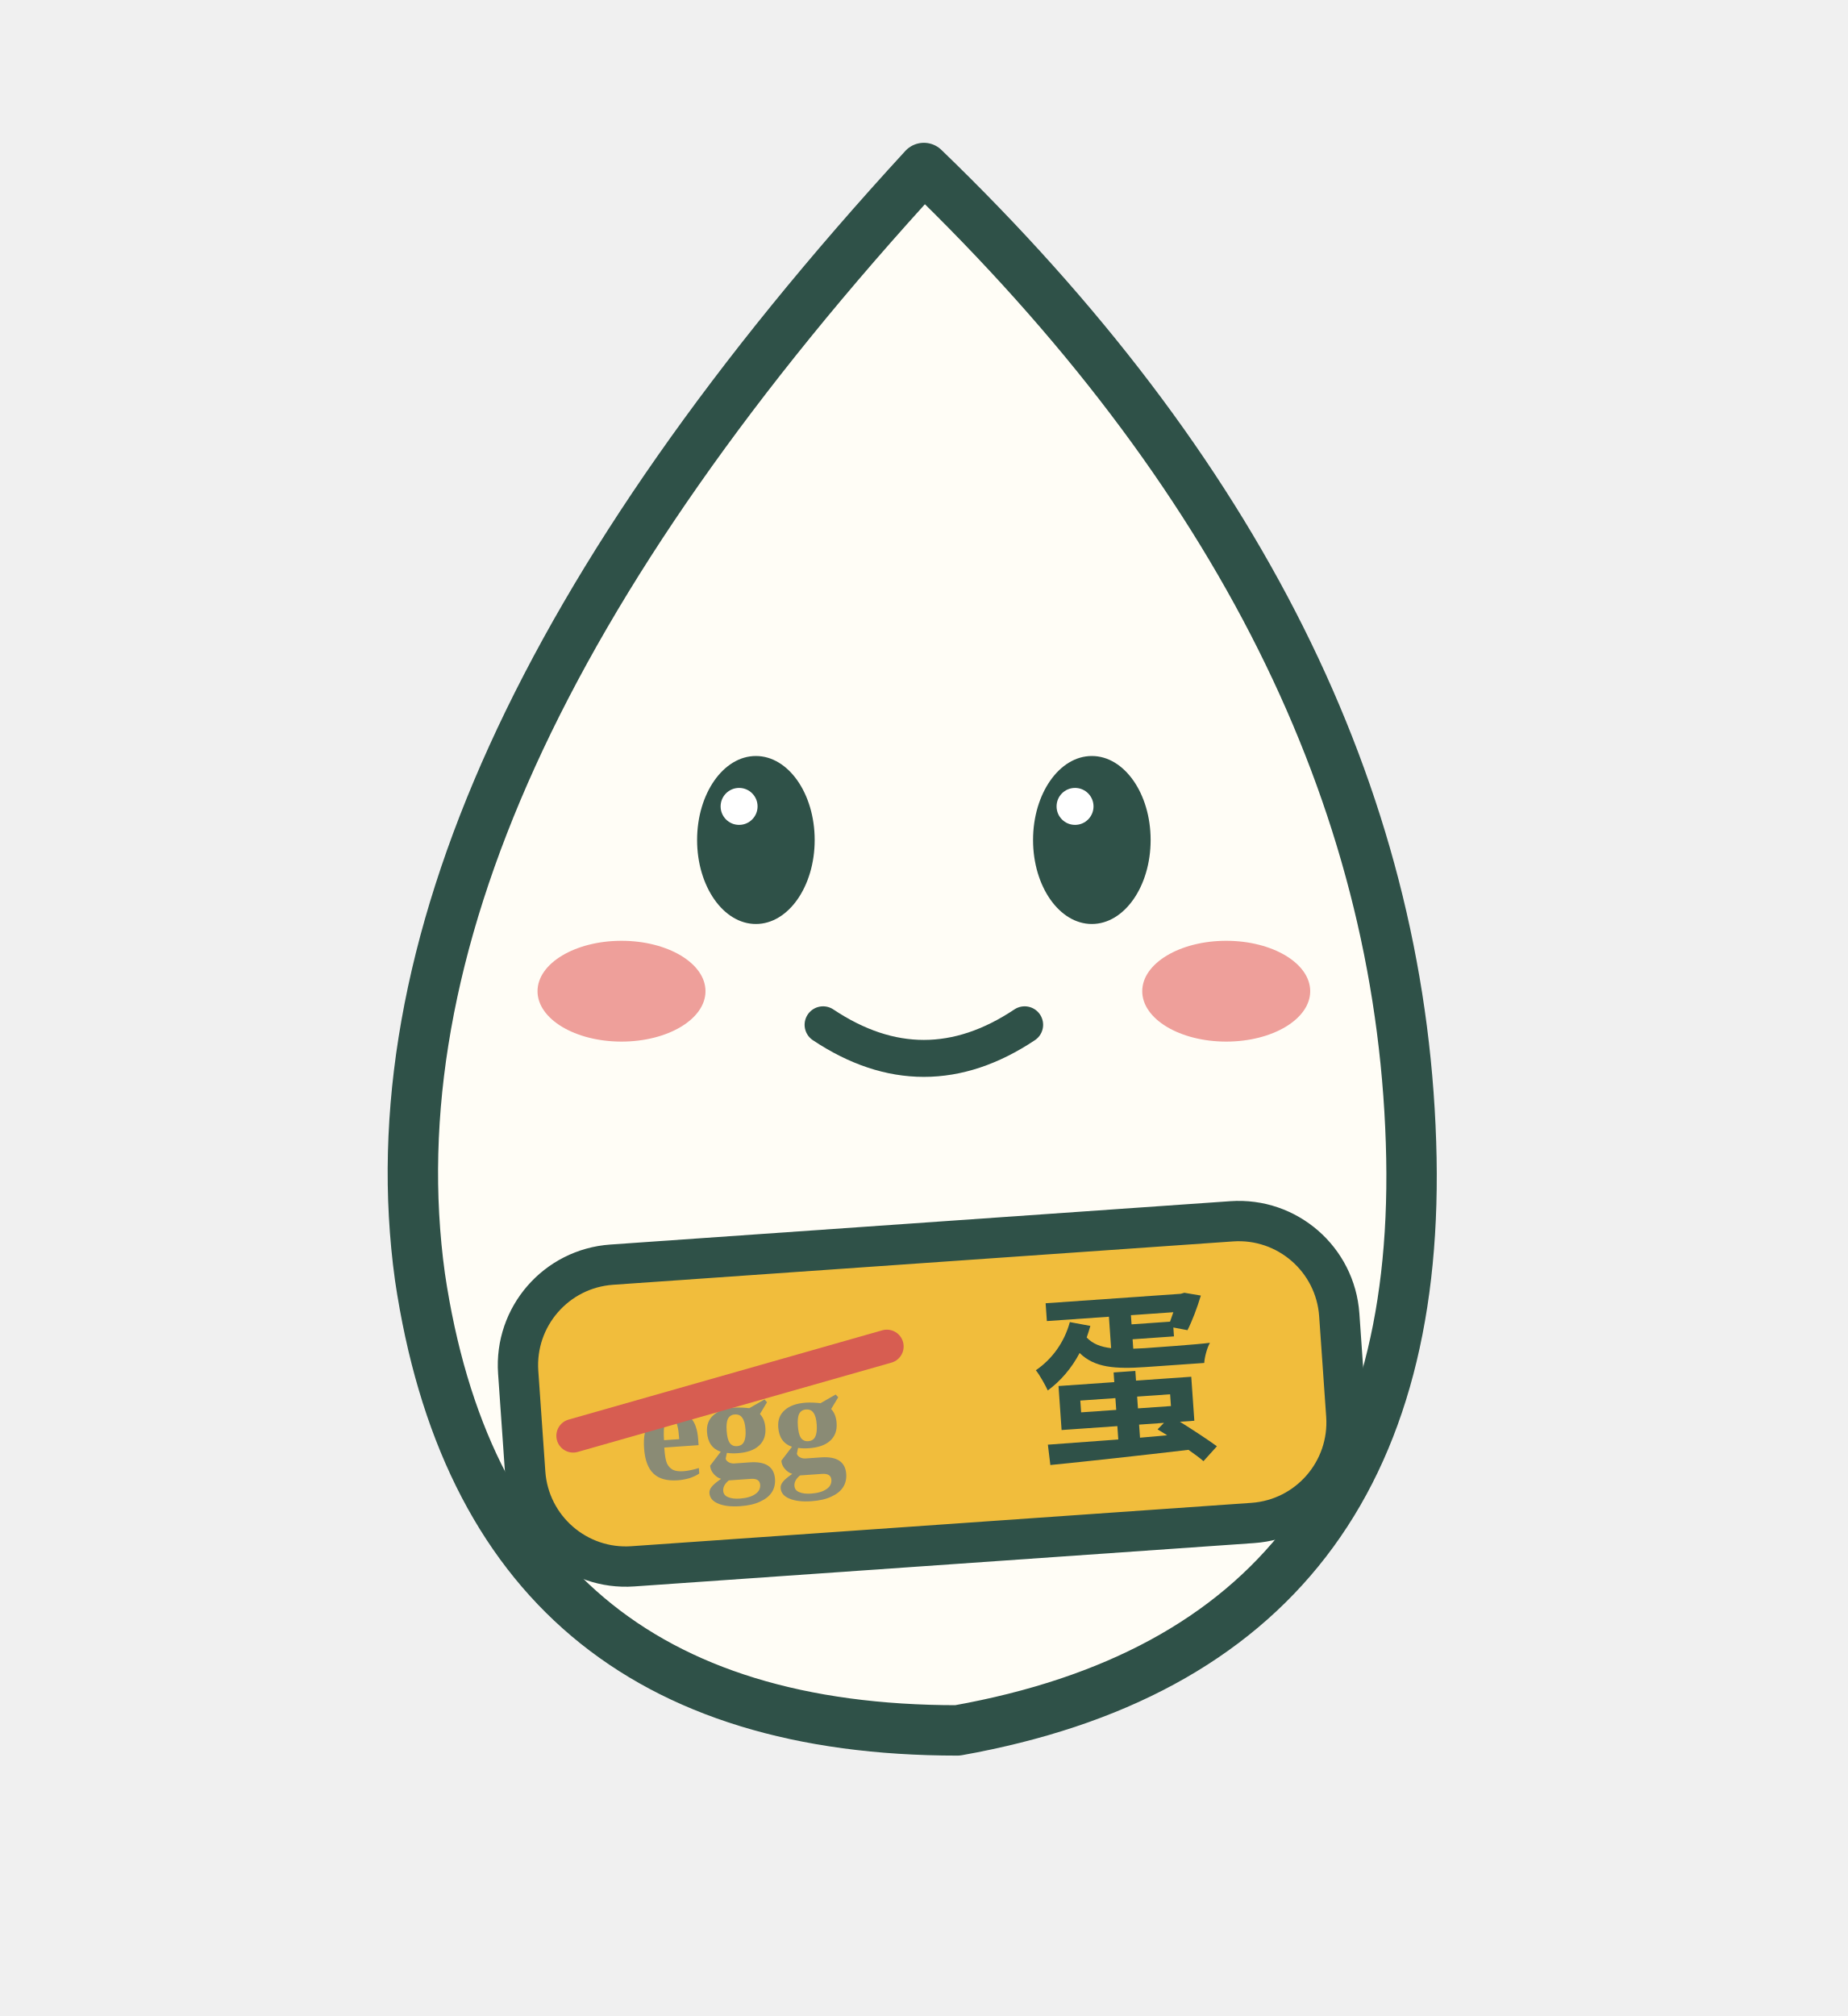
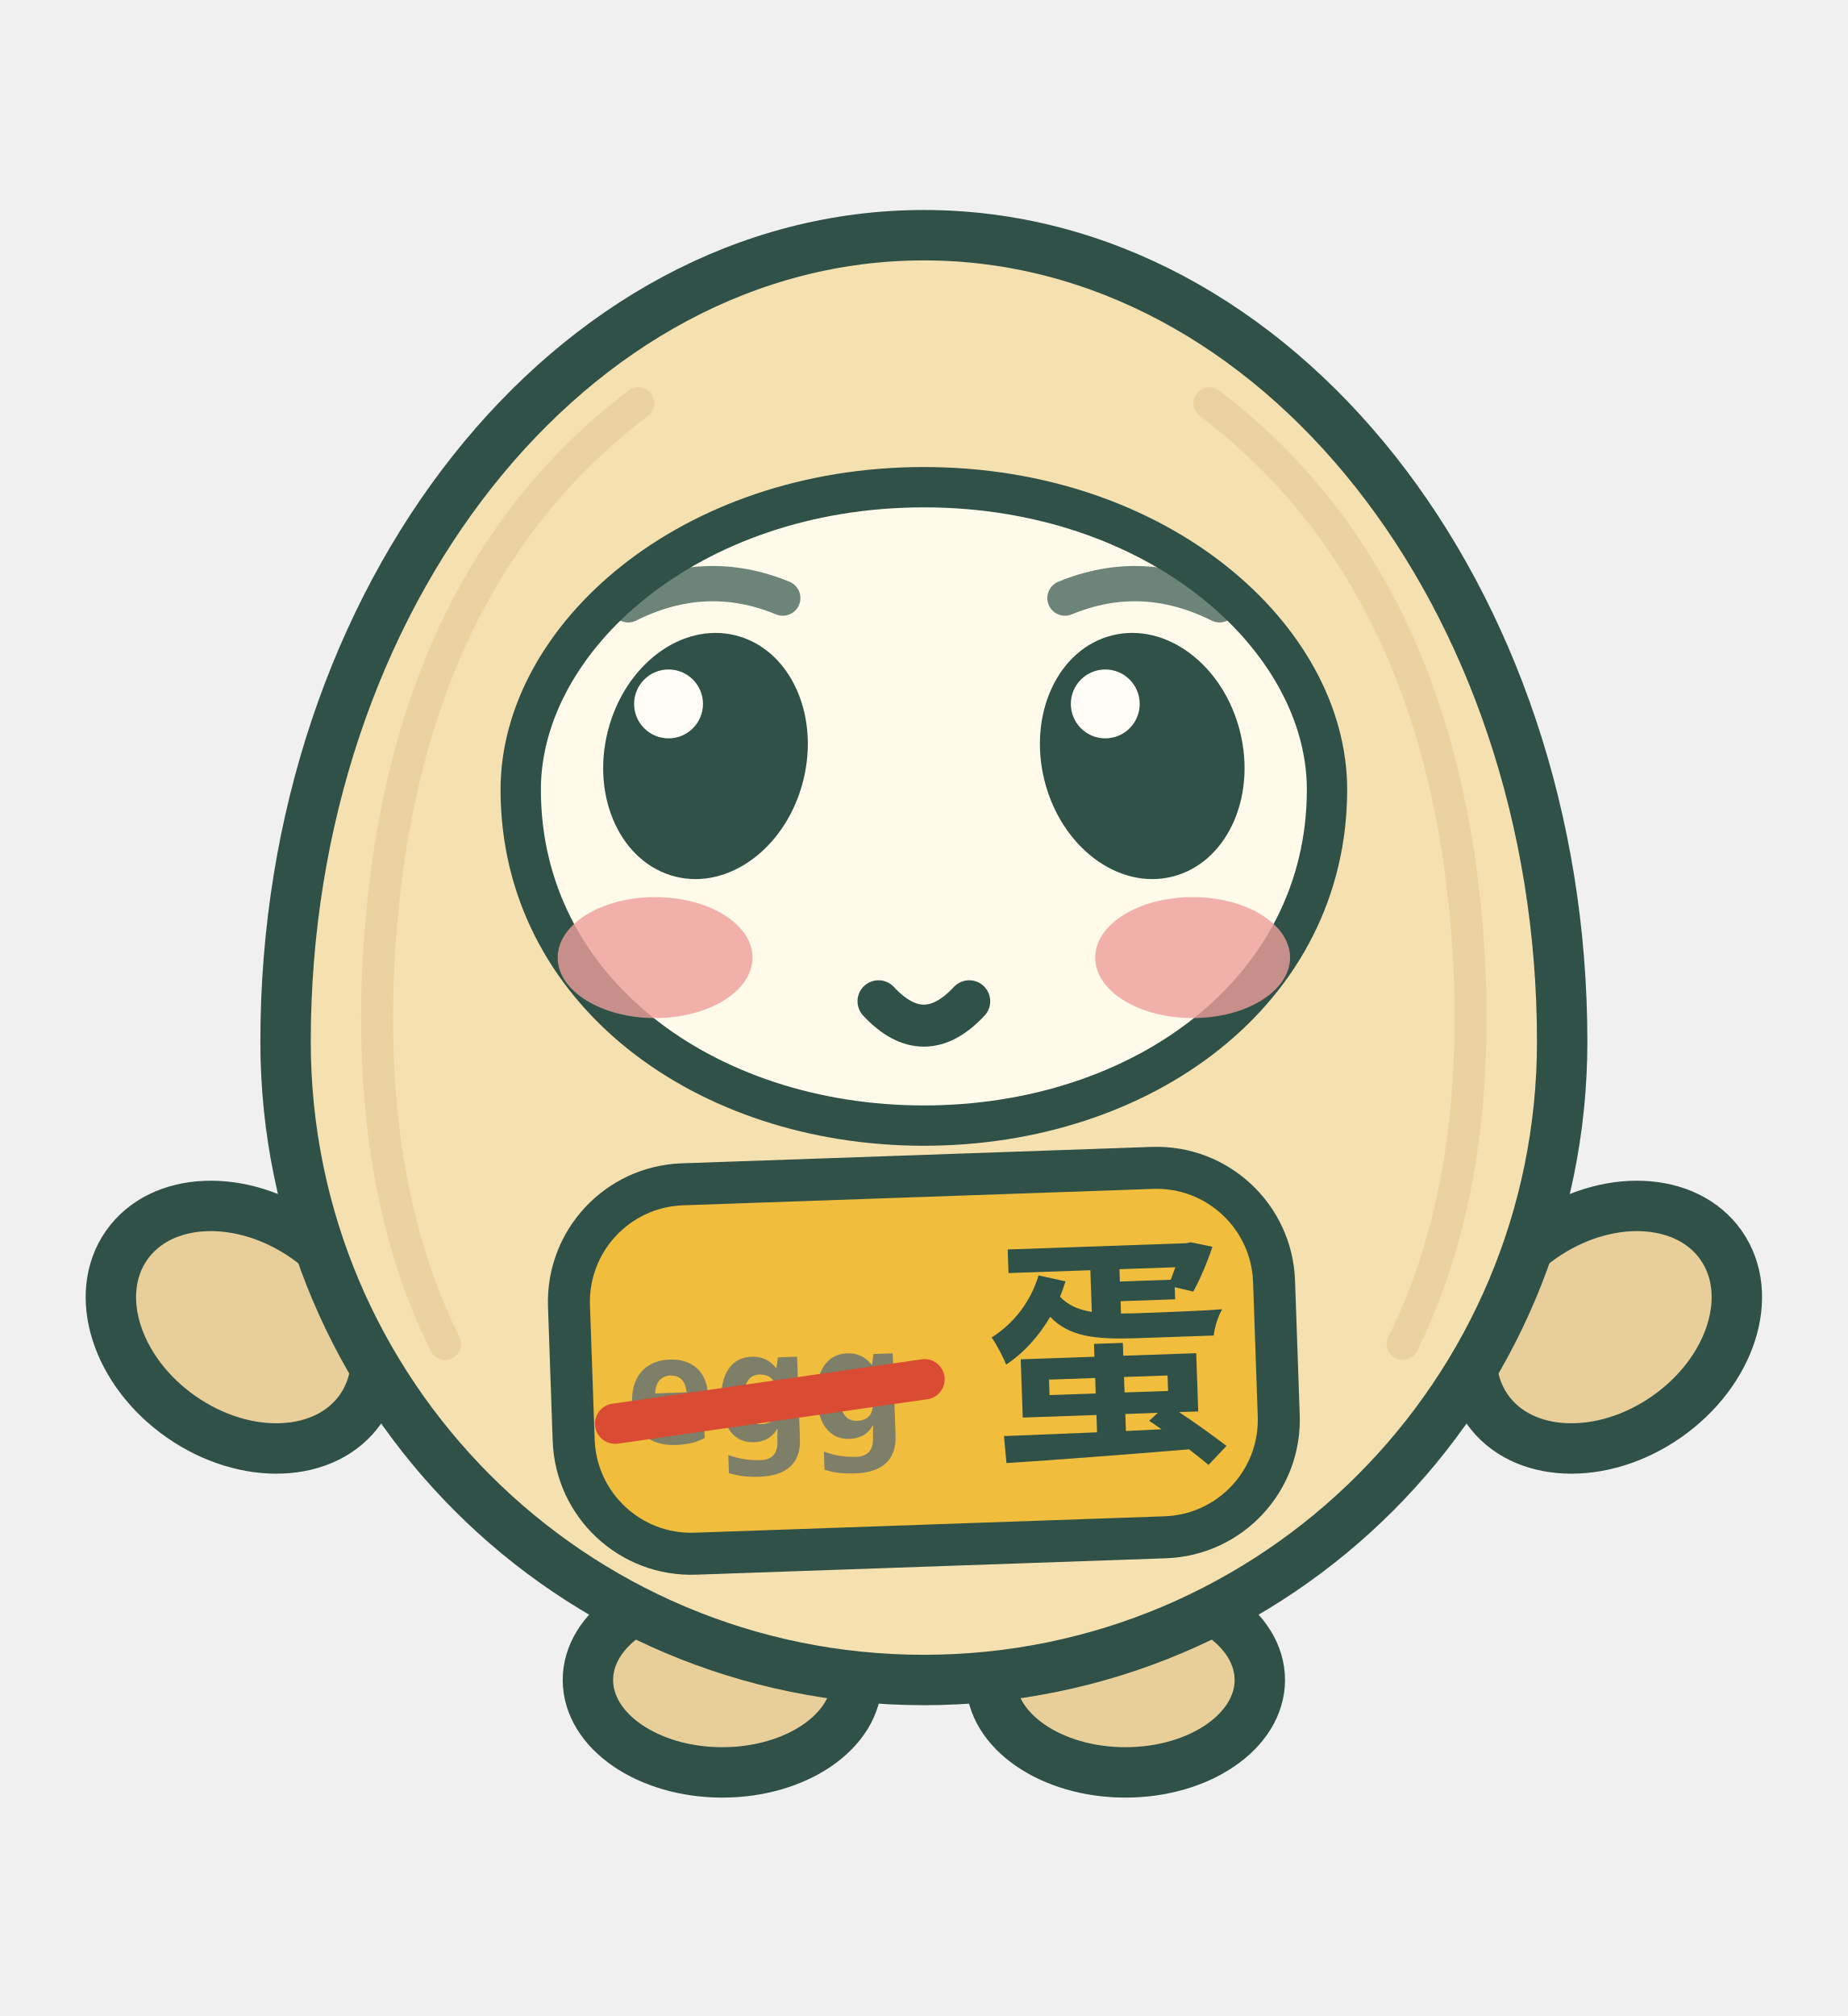
<svg xmlns="http://www.w3.org/2000/svg" viewBox="0 0 110 120" role="img" aria-label="art-egg">
  <defs>
    <symbol id="art-egg" viewBox="0 0 110 120">
      <g stroke="#2f5148" stroke-width="3" stroke-linecap="round" stroke-linejoin="round">
-         <path d="M55 10 Q83 37 84 68 Q85 98 57 103 Q29 103 25 76 Q21 47 55 10 Z" fill="#fffdf6" />
-         <ellipse cx="45" cy="50" rx="3.5" ry="5" fill="#2f5148" stroke="none" />
-         <ellipse cx="65" cy="50" rx="3.5" ry="5" fill="#2f5148" stroke="none" />
-         <circle cx="44" cy="48" r="1.1" fill="white" stroke="none" />
-         <circle cx="64" cy="48" r="1.1" fill="white" stroke="none" />
-         <ellipse cx="37" cy="59" rx="5" ry="3" fill="#ee9f9a" stroke="none" />
-         <ellipse cx="73" cy="59" rx="5" ry="3" fill="#ee9f9a" stroke="none" />
-         <path d="M49 61 Q55 65 61 61" fill="none" stroke-width="2.2" />
-         <g transform="rotate(-4 55 83)">
-           <rect x="31" y="74" width="49" height="18" rx="6" fill="#f1bd3c" stroke-width="2.4" />
-           <text x="44" y="87" text-anchor="middle" font-size="8.5" font-weight="700" fill="#8a8b75" stroke="none">egg</text>
-           <path d="M34 84 L53 80" stroke="#d75d51" stroke-width="2" />
-           <text x="67" y="87" text-anchor="middle" font-size="11" font-weight="700" fill="#2f5148" stroke="none">蛋</text>
+         <ellipse cx="14.5" cy="79" rx="8.5" ry="6.5" fill="#e8cf9a" transform="rotate(35 14.5 79)" />
+         <ellipse cx="95.5" cy="79" rx="8.5" ry="6.5" fill="#e8cf9a" transform="rotate(-35 95.5 79)" />
+         <ellipse cx="43" cy="100" rx="8" ry="5.5" fill="#e8cf9a" />
+         <ellipse cx="67" cy="100" rx="8" ry="5.5" fill="#e8cf9a" />
+         <path d="M55 14 A38 48 0 0 1 93 62 A38 38 0 0 1 55 100 A38 38 0 0 1 17 62 A38 48 0 0 1 55 14 Z" fill="#f5e0b0" />
+         <path d="M38 24 Q23.5 35 22.5 58 Q22 71 26.5 80 M72 24 Q86.5 35 87.5 58 Q88 71 83.5 80" fill="none" stroke="#d9bd85" stroke-width="1.9" opacity=".38" />
+         <path d="M55 29 C69 29 79 38 79 47 C79 59 68 67 55 67 C42 67 31 59 31 47 C31 38 41 29 55 29 Z" fill="#fffaea" stroke-width="2.4" />
+         <path d="M37.4 36 Q42 33.7 46.6 35.6 M72.6 36 Q68 33.7 63.4 35.6" fill="none" stroke-width="2.1" opacity=".7" />
+         <ellipse cx="42" cy="45" rx="6" ry="7.4" fill="#2f5148" stroke="none" transform="rotate(14 42 45)" />
+         <ellipse cx="68" cy="45" rx="6" ry="7.4" fill="#2f5148" stroke="none" transform="rotate(-14 68 45)" />
+         <circle cx="39.8" cy="41.9" r="2.05" fill="#fffdf6" stroke="none" />
+         <circle cx="65.8" cy="41.9" r="2.05" fill="#fffdf6" stroke="none" />
+         <ellipse cx="39" cy="57" rx="5.8" ry="3.6" fill="#ee9f9a" stroke="none" opacity=".8" />
+         <ellipse cx="71" cy="57" rx="5.8" ry="3.6" fill="#ee9f9a" stroke="none" opacity=".8" />
+         <path d="M52.3 59.6 Q55 62.5 57.7 59.6" fill="none" stroke-width="2.5" />
+         <g transform="rotate(-2 55 81)">
+           <rect x="34" y="70" width="42" height="22" rx="7" fill="#f1bd3c" stroke-width="2.5" />
+           <text x="45.5" y="85.4" text-anchor="middle" font-family="sans-serif" font-size="9" font-weight="700" fill="#7e7f68" stroke="none">egg</text>
+           <path d="M36.5 84.1 L55 82.1" stroke="#d94b32" stroke-width="2.4" />
+           <text x="66" y="86.3" text-anchor="middle" font-family="sans-serif" font-size="14.5" font-weight="700" fill="#2f5148" stroke="none">蛋</text>
        </g>
      </g>
    </symbol>
  </defs>
  <use href="#art-egg" width="110" height="120" />
</svg>
